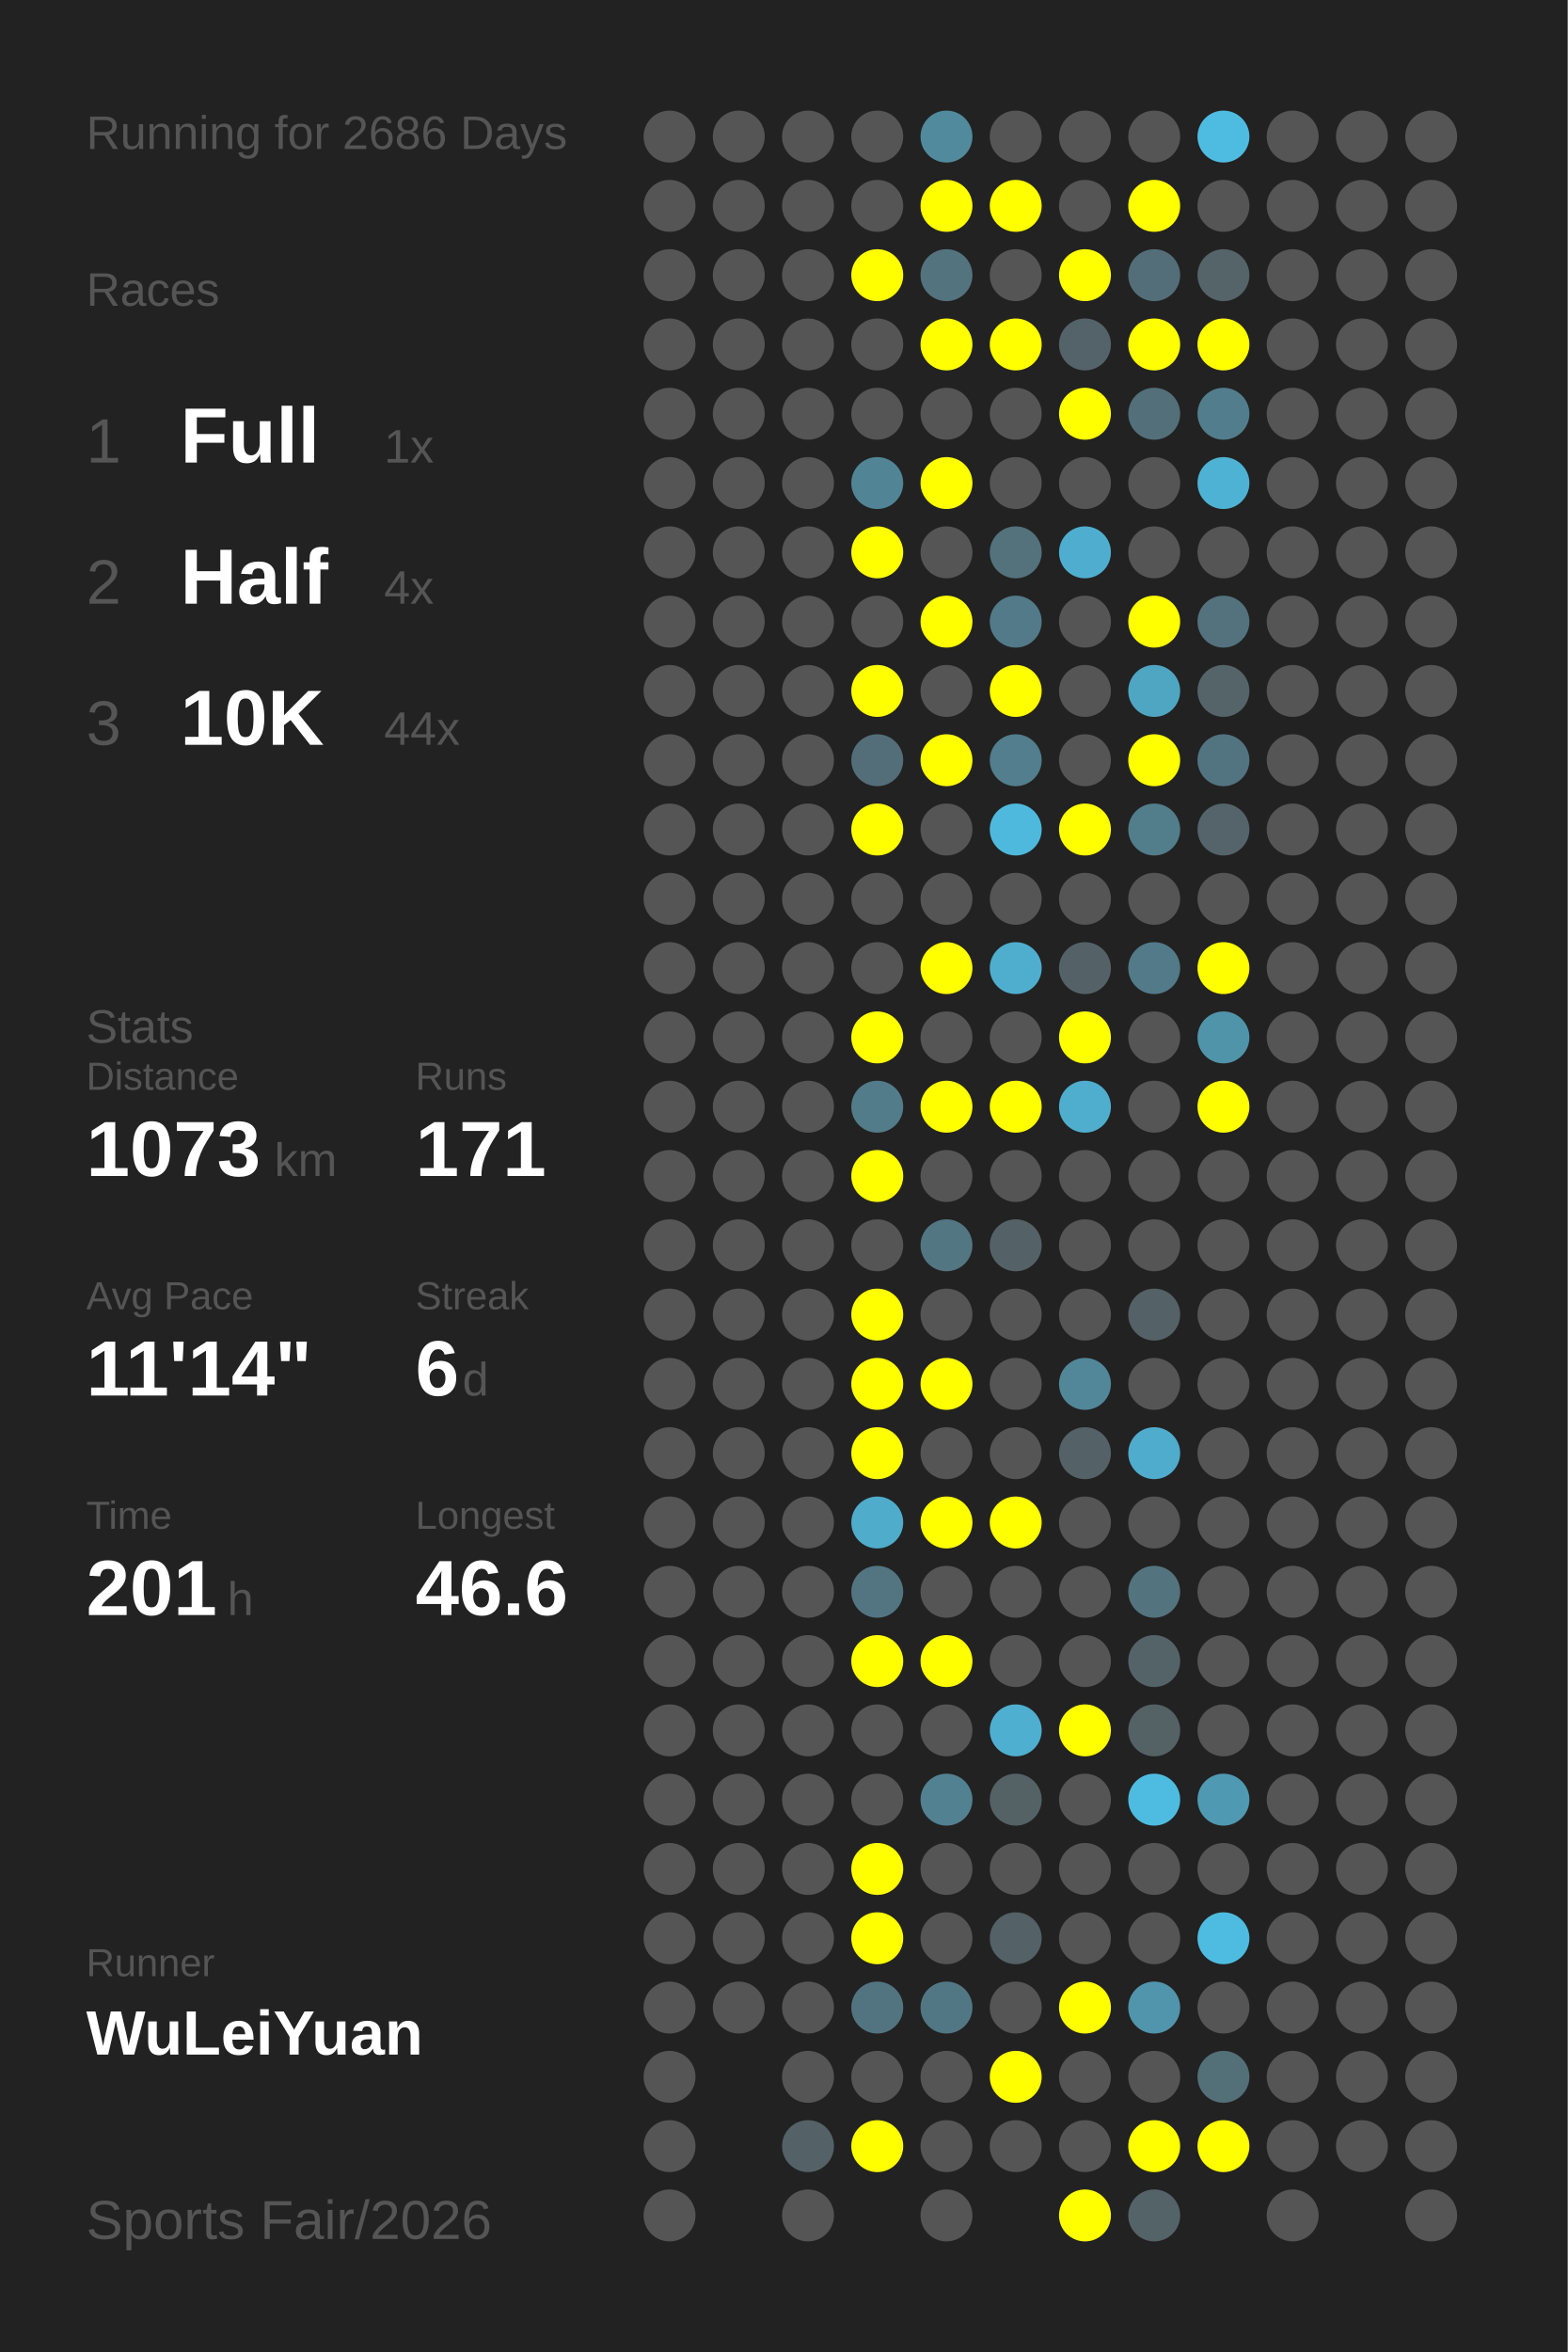
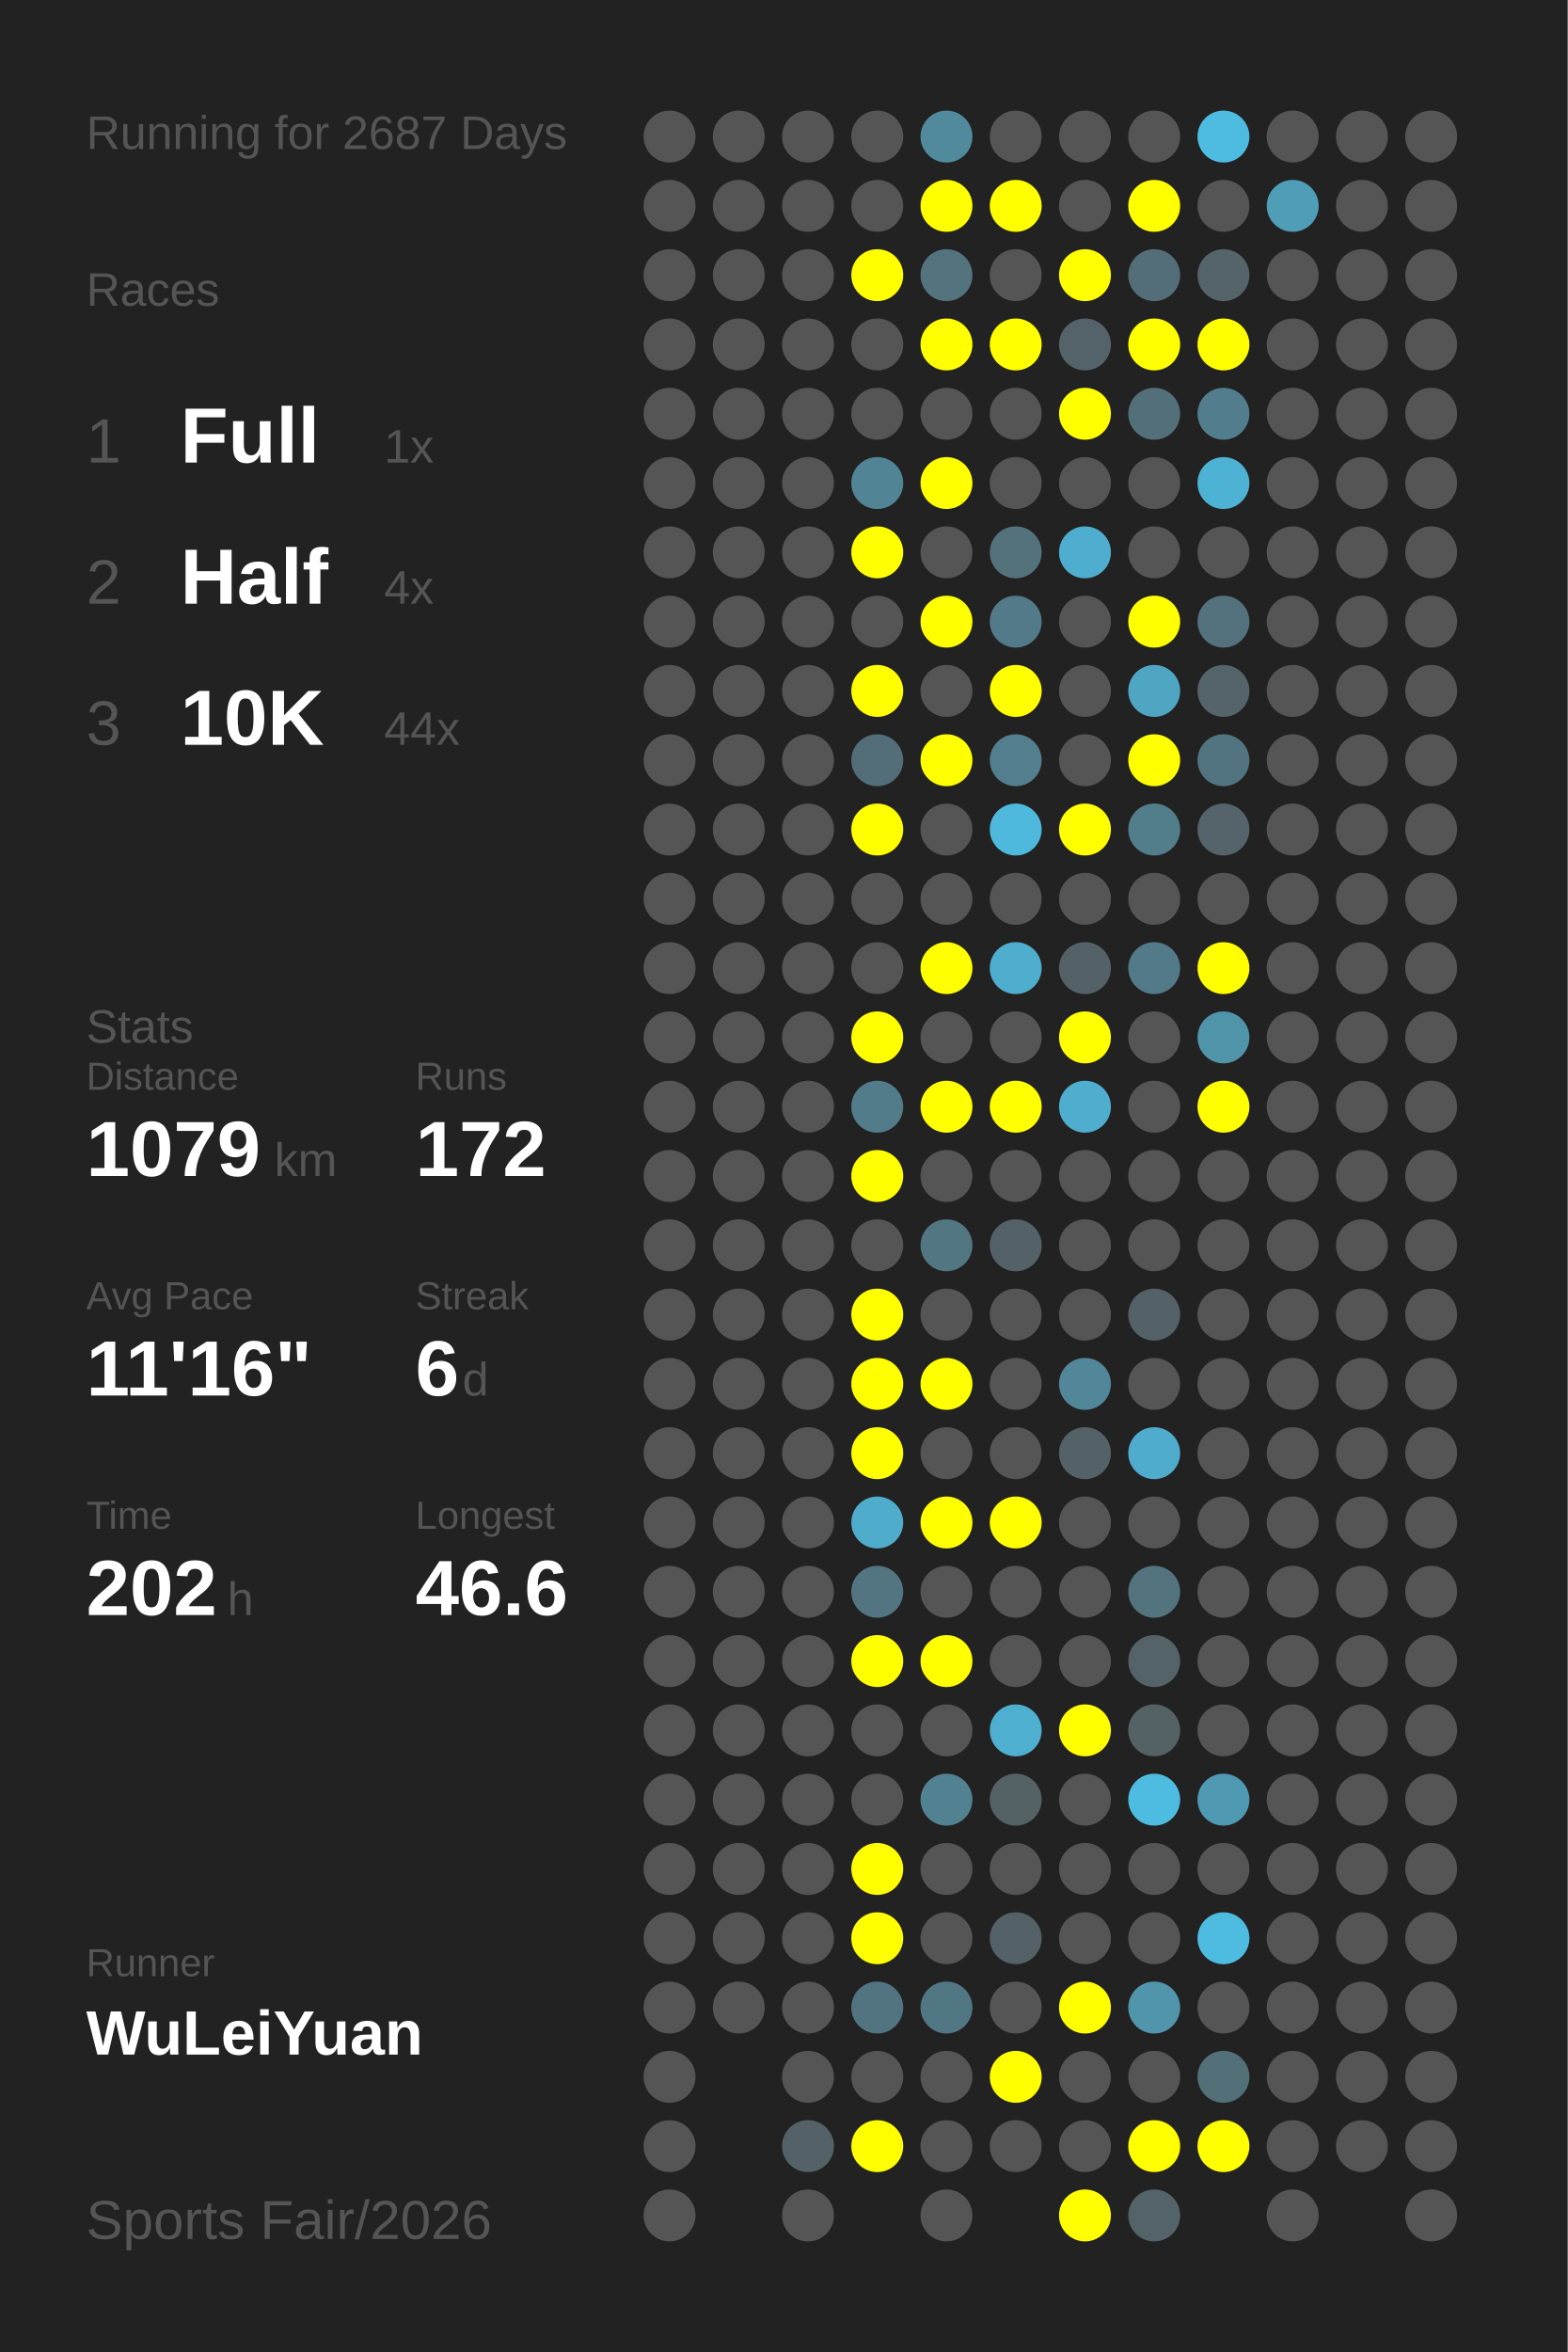
<svg xmlns="http://www.w3.org/2000/svg" baseProfile="full" height="300mm" version="1.1" viewBox="0,0,200,300" width="200mm">
  <defs />
  <rect fill="#222222" height="300" width="200" x="0" y="0" />
-   <text fill="#555555" style="font-size:6px; font-family:Arial;" x="11" y="19">Running for 2686 Days</text>
+   <text fill="#555555" style="font-size:6px; font-family:Arial;" x="11" y="19">Running for 2687 Days</text>
  <text fill="#555555" style="font-size:6px; font-family:Arial;" x="11" y="39">Races</text>
  <text fill="#555555" style="font-size:8px; font-family:Arial;" x="11" y="59">1</text>
  <text fill="#FFFFFF" style="font-size:10px; font-family:Arial; font-weight:bold;" x="23" y="59">Full</text>
  <text fill="#555555" style="font-size:6px; font-family:Arial;" x="49" y="59">1x</text>
  <text fill="#555555" style="font-size:8px; font-family:Arial;" x="11" y="77">2</text>
  <text fill="#FFFFFF" style="font-size:10px; font-family:Arial; font-weight:bold;" x="23" y="77">Half</text>
  <text fill="#555555" style="font-size:6px; font-family:Arial;" x="49" y="77">4x</text>
  <text fill="#555555" style="font-size:8px; font-family:Arial;" x="11" y="95">3</text>
  <text fill="#FFFFFF" style="font-size:10px; font-family:Arial; font-weight:bold;" x="23" y="95">10K</text>
  <text fill="#555555" style="font-size:6px; font-family:Arial;" x="49" y="95">44x</text>
  <text fill="#555555" style="font-size:6px; font-family:Arial;" x="11" y="133">Stats</text>
  <text fill="#555555" style="font-size:5px; font-family:Arial;" x="11" y="139">Distance</text>
-   <text fill="#FFFFFF" style="font-size:10px; font-family:Arial; font-weight:bold;" x="11" y="150">1073</text>
+   <text fill="#FFFFFF" style="font-size:10px; font-family:Arial; font-weight:bold;" x="11" y="150">1079</text>
  <text fill="#555555" style="font-size:6px; font-family:Arial;" x="35" y="150">km</text>
  <text fill="#555555" style="font-size:5px; font-family:Arial;" x="53" y="139">Runs</text>
-   <text fill="#FFFFFF" style="font-size:10px; font-family:Arial; font-weight:bold;" x="53" y="150">171</text>
+   <text fill="#FFFFFF" style="font-size:10px; font-family:Arial; font-weight:bold;" x="53" y="150">172</text>
  <text fill="#555555" style="font-size:5px; font-family:Arial;" x="11" y="167">Avg Pace</text>
-   <text fill="#FFFFFF" style="font-size:10px; font-family:Arial; font-weight:bold;" x="11" y="178">11'14"</text>
+   <text fill="#FFFFFF" style="font-size:10px; font-family:Arial; font-weight:bold;" x="11" y="178">11'16"</text>
  <text fill="#555555" style="font-size:5px; font-family:Arial;" x="53" y="167">Streak</text>
  <text fill="#FFFFFF" style="font-size:10px; font-family:Arial; font-weight:bold;" x="53" y="178">6</text>
  <text fill="#555555" style="font-size:6px; font-family:Arial;" x="59" y="178">d</text>
  <text fill="#555555" style="font-size:5px; font-family:Arial;" x="11" y="195">Time</text>
-   <text fill="#FFFFFF" style="font-size:10px; font-family:Arial; font-weight:bold;" x="11" y="206">201</text>
+   <text fill="#FFFFFF" style="font-size:10px; font-family:Arial; font-weight:bold;" x="11" y="206">202</text>
  <text fill="#555555" style="font-size:6px; font-family:Arial;" x="29" y="206">h</text>
  <text fill="#555555" style="font-size:5px; font-family:Arial;" x="53" y="195">Longest</text>
  <text fill="#FFFFFF" style="font-size:10px; font-family:Arial; font-weight:bold;" x="53" y="206">46.6</text>
  <text fill="#555555" style="font-size:5px; font-family:Arial;" x="11" y="252.065">Runner</text>
  <text fill="#FFFFFF" style="font-size:8px; font-family:Arial; font-weight:bold;" x="11" y="262.065">WuLeiYuan</text>
  <text fill="#555555" style="font-size:7px; font-family:Arial;" x="11" y="285.581">Sports Fair/2026</text>
  <circle cx="85.417" cy="17.419" fill="#555555" r="3.312" />
  <circle cx="85.417" cy="26.258" fill="#555555" r="3.312" />
  <circle cx="85.417" cy="35.097" fill="#555555" r="3.312" />
  <circle cx="85.417" cy="43.935" fill="#555555" r="3.312" />
  <circle cx="85.417" cy="52.774" fill="#555555" r="3.312" />
  <circle cx="85.417" cy="61.613" fill="#555555" r="3.312" />
  <circle cx="85.417" cy="70.452" fill="#555555" r="3.312" />
  <circle cx="85.417" cy="79.29" fill="#555555" r="3.312" />
  <circle cx="85.417" cy="88.129" fill="#555555" r="3.312" />
  <circle cx="85.417" cy="96.968" fill="#555555" r="3.312" />
  <circle cx="85.417" cy="105.806" fill="#555555" r="3.312" />
  <circle cx="85.417" cy="114.645" fill="#555555" r="3.312" />
  <circle cx="85.417" cy="123.484" fill="#555555" r="3.312" />
  <circle cx="85.417" cy="132.323" fill="#555555" r="3.312" />
  <circle cx="85.417" cy="141.161" fill="#555555" r="3.312" />
  <circle cx="85.417" cy="150" fill="#555555" r="3.312" />
  <circle cx="85.417" cy="158.839" fill="#555555" r="3.312" />
  <circle cx="85.417" cy="167.677" fill="#555555" r="3.312" />
  <circle cx="85.417" cy="176.516" fill="#555555" r="3.312" />
  <circle cx="85.417" cy="185.355" fill="#555555" r="3.312" />
  <circle cx="85.417" cy="194.194" fill="#555555" r="3.312" />
  <circle cx="85.417" cy="203.032" fill="#555555" r="3.312" />
  <circle cx="85.417" cy="211.871" fill="#555555" r="3.312" />
  <circle cx="85.417" cy="220.71" fill="#555555" r="3.312" />
  <circle cx="85.417" cy="229.548" fill="#555555" r="3.312" />
  <circle cx="85.417" cy="238.387" fill="#555555" r="3.312" />
  <circle cx="85.417" cy="247.226" fill="#555555" r="3.312" />
  <circle cx="85.417" cy="256.065" fill="#555555" r="3.312" />
  <circle cx="85.417" cy="264.903" fill="#555555" r="3.312" />
  <circle cx="85.417" cy="273.742" fill="#555555" r="3.312" />
  <circle cx="85.417" cy="282.581" fill="#555555" r="3.312" />
  <circle cx="94.25" cy="17.419" fill="#555555" r="3.312" />
  <circle cx="94.25" cy="26.258" fill="#555555" r="3.312" />
  <circle cx="94.25" cy="35.097" fill="#555555" r="3.312" />
  <circle cx="94.25" cy="43.935" fill="#555555" r="3.312" />
  <circle cx="94.25" cy="52.774" fill="#555555" r="3.312" />
  <circle cx="94.25" cy="61.613" fill="#555555" r="3.312" />
  <circle cx="94.25" cy="70.452" fill="#555555" r="3.312" />
  <circle cx="94.25" cy="79.29" fill="#555555" r="3.312" />
  <circle cx="94.25" cy="88.129" fill="#555555" r="3.312" />
  <circle cx="94.25" cy="96.968" fill="#555555" r="3.312" />
  <circle cx="94.25" cy="105.806" fill="#555555" r="3.312" />
  <circle cx="94.25" cy="114.645" fill="#555555" r="3.312" />
  <circle cx="94.25" cy="123.484" fill="#555555" r="3.312" />
  <circle cx="94.25" cy="132.323" fill="#555555" r="3.312" />
  <circle cx="94.25" cy="141.161" fill="#555555" r="3.312" />
  <circle cx="94.25" cy="150" fill="#555555" r="3.312" />
  <circle cx="94.25" cy="158.839" fill="#555555" r="3.312" />
  <circle cx="94.25" cy="167.677" fill="#555555" r="3.312" />
  <circle cx="94.25" cy="176.516" fill="#555555" r="3.312" />
  <circle cx="94.25" cy="185.355" fill="#555555" r="3.312" />
  <circle cx="94.25" cy="194.194" fill="#555555" r="3.312" />
  <circle cx="94.25" cy="203.032" fill="#555555" r="3.312" />
  <circle cx="94.25" cy="211.871" fill="#555555" r="3.312" />
  <circle cx="94.25" cy="220.71" fill="#555555" r="3.312" />
  <circle cx="94.25" cy="229.548" fill="#555555" r="3.312" />
  <circle cx="94.25" cy="238.387" fill="#555555" r="3.312" />
  <circle cx="94.25" cy="247.226" fill="#555555" r="3.312" />
  <circle cx="94.25" cy="256.065" fill="#555555" r="3.312" />
  <circle cx="103.083" cy="17.419" fill="#555555" r="3.312" />
  <circle cx="103.083" cy="26.258" fill="#555555" r="3.312" />
  <circle cx="103.083" cy="35.097" fill="#555555" r="3.312" />
  <circle cx="103.083" cy="43.935" fill="#555555" r="3.312" />
  <circle cx="103.083" cy="52.774" fill="#555555" r="3.312" />
  <circle cx="103.083" cy="61.613" fill="#555555" r="3.312" />
  <circle cx="103.083" cy="70.452" fill="#555555" r="3.312" />
  <circle cx="103.083" cy="79.29" fill="#555555" r="3.312" />
  <circle cx="103.083" cy="88.129" fill="#555555" r="3.312" />
  <circle cx="103.083" cy="96.968" fill="#555555" r="3.312" />
  <circle cx="103.083" cy="105.806" fill="#555555" r="3.312" />
  <circle cx="103.083" cy="114.645" fill="#555555" r="3.312" />
  <circle cx="103.083" cy="123.484" fill="#555555" r="3.312" />
  <circle cx="103.083" cy="132.323" fill="#555555" r="3.312" />
  <circle cx="103.083" cy="141.161" fill="#555555" r="3.312" />
  <circle cx="103.083" cy="150" fill="#555555" r="3.312" />
  <circle cx="103.083" cy="158.839" fill="#555555" r="3.312" />
  <circle cx="103.083" cy="167.677" fill="#555555" r="3.312" />
  <circle cx="103.083" cy="176.516" fill="#555555" r="3.312" />
  <circle cx="103.083" cy="185.355" fill="#555555" r="3.312" />
  <circle cx="103.083" cy="194.194" fill="#555555" r="3.312" />
  <circle cx="103.083" cy="203.032" fill="#555555" r="3.312" />
  <circle cx="103.083" cy="211.871" fill="#555555" r="3.312" />
  <circle cx="103.083" cy="220.71" fill="#555555" r="3.312" />
  <circle cx="103.083" cy="229.548" fill="#555555" r="3.312" />
  <circle cx="103.083" cy="238.387" fill="#555555" r="3.312" />
  <circle cx="103.083" cy="247.226" fill="#555555" r="3.312" />
  <circle cx="103.083" cy="256.065" fill="#555555" r="3.312" />
  <circle cx="103.083" cy="264.903" fill="#555555" r="3.312" />
  <circle cx="103.083" cy="273.742" fill="#546267" r="3.312" />
  <circle cx="103.083" cy="282.581" fill="#555555" r="3.312" />
  <circle cx="111.917" cy="17.419" fill="#555555" r="3.312" />
  <circle cx="111.917" cy="26.258" fill="#555555" r="3.312" />
  <circle cx="111.917" cy="35.097" fill="#FFFF00" r="3.312" />
  <circle cx="111.917" cy="43.935" fill="#555555" r="3.312" />
  <circle cx="111.917" cy="52.774" fill="#555555" r="3.312" />
  <circle cx="111.917" cy="61.613" fill="#518596" r="3.312" />
  <circle cx="111.917" cy="70.452" fill="#FFFF00" r="3.312" />
  <circle cx="111.917" cy="79.29" fill="#555555" r="3.312" />
  <circle cx="111.917" cy="88.129" fill="#FFFF00" r="3.312" />
  <circle cx="111.917" cy="96.968" fill="#536e78" r="3.312" />
  <circle cx="111.917" cy="105.806" fill="#FFFF00" r="3.312" />
  <circle cx="111.917" cy="114.645" fill="#555555" r="3.312" />
  <circle cx="111.917" cy="123.484" fill="#555555" r="3.312" />
  <circle cx="111.917" cy="132.323" fill="#FFFF00" r="3.312" />
  <circle cx="111.917" cy="141.161" fill="#527c8a" r="3.312" />
  <circle cx="111.917" cy="150" fill="#FFFF00" r="3.312" />
  <circle cx="111.917" cy="158.839" fill="#555555" r="3.312" />
  <circle cx="111.917" cy="167.677" fill="#FFFF00" r="3.312" />
  <circle cx="111.917" cy="176.516" fill="#FFFF00" r="3.312" />
  <circle cx="111.917" cy="185.355" fill="#FFFF00" r="3.312" />
  <circle cx="111.917" cy="194.194" fill="#4faccb" r="3.312" />
  <circle cx="111.917" cy="203.032" fill="#527581" r="3.312" />
  <circle cx="111.917" cy="211.871" fill="#FFFF00" r="3.312" />
  <circle cx="111.917" cy="220.71" fill="#555555" r="3.312" />
  <circle cx="111.917" cy="229.548" fill="#555555" r="3.312" />
  <circle cx="111.917" cy="238.387" fill="#FFFF00" r="3.312" />
  <circle cx="111.917" cy="247.226" fill="#FFFF00" r="3.312" />
  <circle cx="111.917" cy="256.065" fill="#527480" r="3.312" />
  <circle cx="111.917" cy="264.903" fill="#555555" r="3.312" />
  <circle cx="111.917" cy="273.742" fill="#FFFF00" r="3.312" />
  <circle cx="120.75" cy="17.419" fill="#518a9d" r="3.312" />
  <circle cx="120.75" cy="26.258" fill="#FFFF00" r="3.312" />
  <circle cx="120.75" cy="35.097" fill="#53737e" r="3.312" />
  <circle cx="120.75" cy="43.935" fill="#FFFF00" r="3.312" />
  <circle cx="120.75" cy="52.774" fill="#555555" r="3.312" />
  <circle cx="120.75" cy="61.613" fill="#FFFF00" r="3.312" />
  <circle cx="120.75" cy="70.452" fill="#555555" r="3.312" />
  <circle cx="120.75" cy="79.29" fill="#FFFF00" r="3.312" />
  <circle cx="120.75" cy="88.129" fill="#555555" r="3.312" />
  <circle cx="120.75" cy="96.968" fill="#FFFF00" r="3.312" />
  <circle cx="120.75" cy="105.806" fill="#555555" r="3.312" />
  <circle cx="120.75" cy="114.645" fill="#555555" r="3.312" />
  <circle cx="120.75" cy="123.484" fill="#FFFF00" r="3.312" />
  <circle cx="120.75" cy="132.323" fill="#555555" r="3.312" />
  <circle cx="120.75" cy="141.161" fill="#FFFF00" r="3.312" />
  <circle cx="120.75" cy="150" fill="#555555" r="3.312" />
  <circle cx="120.75" cy="158.839" fill="#527682" r="3.312" />
  <circle cx="120.75" cy="167.677" fill="#555555" r="3.312" />
  <circle cx="120.75" cy="176.516" fill="#FFFF00" r="3.312" />
  <circle cx="120.75" cy="185.355" fill="#555555" r="3.312" />
  <circle cx="120.75" cy="194.194" fill="#FFFF00" r="3.312" />
  <circle cx="120.75" cy="203.032" fill="#555555" r="3.312" />
  <circle cx="120.75" cy="211.871" fill="#FFFF00" r="3.312" />
  <circle cx="120.75" cy="220.71" fill="#555555" r="3.312" />
  <circle cx="120.75" cy="229.548" fill="#528191" r="3.312" />
  <circle cx="120.75" cy="238.387" fill="#555555" r="3.312" />
  <circle cx="120.75" cy="247.226" fill="#555555" r="3.312" />
  <circle cx="120.75" cy="256.065" fill="#527784" r="3.312" />
  <circle cx="120.75" cy="264.903" fill="#555555" r="3.312" />
  <circle cx="120.75" cy="273.742" fill="#555555" r="3.312" />
  <circle cx="120.75" cy="282.581" fill="#555555" r="3.312" />
  <circle cx="129.583" cy="17.419" fill="#555555" r="3.312" />
  <circle cx="129.583" cy="26.258" fill="#FFFF00" r="3.312" />
  <circle cx="129.583" cy="35.097" fill="#555555" r="3.312" />
  <circle cx="129.583" cy="43.935" fill="#FFFF00" r="3.312" />
  <circle cx="129.583" cy="52.774" fill="#555555" r="3.312" />
  <circle cx="129.583" cy="61.613" fill="#555555" r="3.312" />
  <circle cx="129.583" cy="70.452" fill="#53727c" r="3.312" />
  <circle cx="129.583" cy="79.29" fill="#527a88" r="3.312" />
  <circle cx="129.583" cy="88.129" fill="#FFFF00" r="3.312" />
  <circle cx="129.583" cy="96.968" fill="#527e8d" r="3.312" />
  <circle cx="129.583" cy="105.806" fill="#4eb9dd" r="3.312" />
  <circle cx="129.583" cy="114.645" fill="#555555" r="3.312" />
  <circle cx="129.583" cy="123.484" fill="#4faece" r="3.312" />
  <circle cx="129.583" cy="132.323" fill="#555555" r="3.312" />
  <circle cx="129.583" cy="141.161" fill="#FFFF00" r="3.312" />
  <circle cx="129.583" cy="150" fill="#555555" r="3.312" />
  <circle cx="129.583" cy="158.839" fill="#546267" r="3.312" />
  <circle cx="129.583" cy="167.677" fill="#555555" r="3.312" />
  <circle cx="129.583" cy="176.516" fill="#555555" r="3.312" />
  <circle cx="129.583" cy="185.355" fill="#555555" r="3.312" />
  <circle cx="129.583" cy="194.194" fill="#FFFF00" r="3.312" />
  <circle cx="129.583" cy="203.032" fill="#555555" r="3.312" />
  <circle cx="129.583" cy="211.871" fill="#555555" r="3.312" />
  <circle cx="129.583" cy="220.71" fill="#4fafd0" r="3.312" />
  <circle cx="129.583" cy="229.548" fill="#546266" r="3.312" />
  <circle cx="129.583" cy="238.387" fill="#555555" r="3.312" />
  <circle cx="129.583" cy="247.226" fill="#546166" r="3.312" />
  <circle cx="129.583" cy="256.065" fill="#555555" r="3.312" />
  <circle cx="129.583" cy="264.903" fill="#FFFF00" r="3.312" />
  <circle cx="129.583" cy="273.742" fill="#555555" r="3.312" />
  <circle cx="138.417" cy="17.419" fill="#555555" r="3.312" />
  <circle cx="138.417" cy="26.258" fill="#555555" r="3.312" />
  <circle cx="138.417" cy="35.097" fill="#FFFF00" r="3.312" />
  <circle cx="138.417" cy="43.935" fill="#546369" r="3.312" />
  <circle cx="138.417" cy="52.774" fill="#FFFF00" r="3.312" />
  <circle cx="138.417" cy="61.613" fill="#555555" r="3.312" />
  <circle cx="138.417" cy="70.452" fill="#4faecf" r="3.312" />
  <circle cx="138.417" cy="79.29" fill="#555555" r="3.312" />
  <circle cx="138.417" cy="88.129" fill="#555555" r="3.312" />
  <circle cx="138.417" cy="96.968" fill="#555555" r="3.312" />
  <circle cx="138.417" cy="105.806" fill="#FFFF00" r="3.312" />
  <circle cx="138.417" cy="114.645" fill="#555555" r="3.312" />
  <circle cx="138.417" cy="123.484" fill="#546267" r="3.312" />
  <circle cx="138.417" cy="132.323" fill="#FFFF00" r="3.312" />
  <circle cx="138.417" cy="141.161" fill="#4faece" r="3.312" />
  <circle cx="138.417" cy="150" fill="#555555" r="3.312" />
  <circle cx="138.417" cy="158.839" fill="#555555" r="3.312" />
  <circle cx="138.417" cy="167.677" fill="#555555" r="3.312" />
  <circle cx="138.417" cy="176.516" fill="#518799" r="3.312" />
  <circle cx="138.417" cy="185.355" fill="#546267" r="3.312" />
  <circle cx="138.417" cy="194.194" fill="#555555" r="3.312" />
  <circle cx="138.417" cy="203.032" fill="#555555" r="3.312" />
  <circle cx="138.417" cy="211.871" fill="#555555" r="3.312" />
  <circle cx="138.417" cy="220.71" fill="#FFFF00" r="3.312" />
  <circle cx="138.417" cy="229.548" fill="#555555" r="3.312" />
  <circle cx="138.417" cy="238.387" fill="#555555" r="3.312" />
  <circle cx="138.417" cy="247.226" fill="#555555" r="3.312" />
  <circle cx="138.417" cy="256.065" fill="#FFFF00" r="3.312" />
  <circle cx="138.417" cy="264.903" fill="#555555" r="3.312" />
  <circle cx="138.417" cy="273.742" fill="#555555" r="3.312" />
  <circle cx="138.417" cy="282.581" fill="#FFFF00" r="3.312" />
  <circle cx="147.25" cy="17.419" fill="#555555" r="3.312" />
  <circle cx="147.25" cy="26.258" fill="#FFFF00" r="3.312" />
  <circle cx="147.25" cy="35.097" fill="#536e78" r="3.312" />
  <circle cx="147.25" cy="43.935" fill="#FFFF00" r="3.312" />
  <circle cx="147.25" cy="52.774" fill="#536f79" r="3.312" />
  <circle cx="147.25" cy="61.613" fill="#555555" r="3.312" />
  <circle cx="147.25" cy="70.452" fill="#555555" r="3.312" />
  <circle cx="147.25" cy="79.29" fill="#FFFF00" r="3.312" />
  <circle cx="147.25" cy="88.129" fill="#4fa6c3" r="3.312" />
  <circle cx="147.25" cy="96.968" fill="#FFFF00" r="3.312" />
  <circle cx="147.25" cy="105.806" fill="#527d8b" r="3.312" />
  <circle cx="147.25" cy="114.645" fill="#555555" r="3.312" />
  <circle cx="147.25" cy="123.484" fill="#527a88" r="3.312" />
  <circle cx="147.25" cy="132.323" fill="#555555" r="3.312" />
  <circle cx="147.25" cy="141.161" fill="#555555" r="3.312" />
  <circle cx="147.25" cy="150" fill="#555555" r="3.312" />
  <circle cx="147.25" cy="158.839" fill="#555555" r="3.312" />
  <circle cx="147.25" cy="167.677" fill="#546267" r="3.312" />
  <circle cx="147.25" cy="176.516" fill="#555555" r="3.312" />
  <circle cx="147.25" cy="185.355" fill="#4faccc" r="3.312" />
  <circle cx="147.25" cy="194.194" fill="#555555" r="3.312" />
  <circle cx="147.25" cy="203.032" fill="#53737e" r="3.312" />
  <circle cx="147.25" cy="211.871" fill="#546368" r="3.312" />
  <circle cx="147.25" cy="220.71" fill="#546266" r="3.312" />
  <circle cx="147.25" cy="229.548" fill="#4ebce1" r="3.312" />
  <circle cx="147.25" cy="238.387" fill="#555555" r="3.312" />
  <circle cx="147.25" cy="247.226" fill="#555555" r="3.312" />
  <circle cx="147.25" cy="256.065" fill="#5095ac" r="3.312" />
  <circle cx="147.25" cy="264.903" fill="#555555" r="3.312" />
  <circle cx="147.25" cy="273.742" fill="#FFFF00" r="3.312" />
  <circle cx="147.25" cy="282.581" fill="#546368" r="3.312" />
  <circle cx="156.083" cy="17.419" fill="#4ebce1" r="3.312" />
  <circle cx="156.083" cy="26.258" fill="#555555" r="3.312" />
  <circle cx="156.083" cy="35.097" fill="#546469" r="3.312" />
  <circle cx="156.083" cy="43.935" fill="#FFFF00" r="3.312" />
  <circle cx="156.083" cy="52.774" fill="#527d8c" r="3.312" />
  <circle cx="156.083" cy="61.613" fill="#4eb2d4" r="3.312" />
  <circle cx="156.083" cy="70.452" fill="#555555" r="3.312" />
  <circle cx="156.083" cy="79.29" fill="#53727d" r="3.312" />
  <circle cx="156.083" cy="88.129" fill="#546469" r="3.312" />
  <circle cx="156.083" cy="96.968" fill="#527480" r="3.312" />
  <circle cx="156.083" cy="105.806" fill="#54646a" r="3.312" />
  <circle cx="156.083" cy="114.645" fill="#555555" r="3.312" />
  <circle cx="156.083" cy="123.484" fill="#FFFF00" r="3.312" />
  <circle cx="156.083" cy="132.323" fill="#5094aa" r="3.312" />
  <circle cx="156.083" cy="141.161" fill="#FFFF00" r="3.312" />
  <circle cx="156.083" cy="150" fill="#555555" r="3.312" />
  <circle cx="156.083" cy="158.839" fill="#555555" r="3.312" />
  <circle cx="156.083" cy="167.677" fill="#555555" r="3.312" />
  <circle cx="156.083" cy="176.516" fill="#555555" r="3.312" />
  <circle cx="156.083" cy="185.355" fill="#555555" r="3.312" />
  <circle cx="156.083" cy="194.194" fill="#555555" r="3.312" />
  <circle cx="156.083" cy="203.032" fill="#555555" r="3.312" />
  <circle cx="156.083" cy="211.871" fill="#555555" r="3.312" />
  <circle cx="156.083" cy="220.71" fill="#555555" r="3.312" />
  <circle cx="156.083" cy="229.548" fill="#5099b2" r="3.312" />
  <circle cx="156.083" cy="238.387" fill="#555555" r="3.312" />
  <circle cx="156.083" cy="247.226" fill="#4ebce1" r="3.312" />
  <circle cx="156.083" cy="256.065" fill="#555555" r="3.312" />
  <circle cx="156.083" cy="264.903" fill="#536f78" r="3.312" />
  <circle cx="156.083" cy="273.742" fill="#FFFF00" r="3.312" />
  <circle cx="164.917" cy="17.419" fill="#555555" r="3.312" />
-   <circle cx="164.917" cy="26.258" fill="#555555" r="3.312" />
+   <circle cx="164.917" cy="26.258" fill="#509db7" r="3.312" />
  <circle cx="164.917" cy="35.097" fill="#555555" r="3.312" />
  <circle cx="164.917" cy="43.935" fill="#555555" r="3.312" />
  <circle cx="164.917" cy="52.774" fill="#555555" r="3.312" />
  <circle cx="164.917" cy="61.613" fill="#555555" r="3.312" />
  <circle cx="164.917" cy="70.452" fill="#555555" r="3.312" />
  <circle cx="164.917" cy="79.29" fill="#555555" r="3.312" />
  <circle cx="164.917" cy="88.129" fill="#555555" r="3.312" />
  <circle cx="164.917" cy="96.968" fill="#555555" r="3.312" />
  <circle cx="164.917" cy="105.806" fill="#555555" r="3.312" />
  <circle cx="164.917" cy="114.645" fill="#555555" r="3.312" />
  <circle cx="164.917" cy="123.484" fill="#555555" r="3.312" />
  <circle cx="164.917" cy="132.323" fill="#555555" r="3.312" />
  <circle cx="164.917" cy="141.161" fill="#555555" r="3.312" />
  <circle cx="164.917" cy="150" fill="#555555" r="3.312" />
  <circle cx="164.917" cy="158.839" fill="#555555" r="3.312" />
  <circle cx="164.917" cy="167.677" fill="#555555" r="3.312" />
  <circle cx="164.917" cy="176.516" fill="#555555" r="3.312" />
  <circle cx="164.917" cy="185.355" fill="#555555" r="3.312" />
  <circle cx="164.917" cy="194.194" fill="#555555" r="3.312" />
  <circle cx="164.917" cy="203.032" fill="#555555" r="3.312" />
  <circle cx="164.917" cy="211.871" fill="#555555" r="3.312" />
  <circle cx="164.917" cy="220.71" fill="#555555" r="3.312" />
  <circle cx="164.917" cy="229.548" fill="#555555" r="3.312" />
  <circle cx="164.917" cy="238.387" fill="#555555" r="3.312" />
  <circle cx="164.917" cy="247.226" fill="#555555" r="3.312" />
  <circle cx="164.917" cy="256.065" fill="#555555" r="3.312" />
  <circle cx="164.917" cy="264.903" fill="#555555" r="3.312" />
  <circle cx="164.917" cy="273.742" fill="#555555" r="3.312" />
  <circle cx="164.917" cy="282.581" fill="#555555" r="3.312" />
  <circle cx="173.75" cy="17.419" fill="#555555" r="3.312" />
  <circle cx="173.75" cy="26.258" fill="#555555" r="3.312" />
  <circle cx="173.75" cy="35.097" fill="#555555" r="3.312" />
  <circle cx="173.75" cy="43.935" fill="#555555" r="3.312" />
  <circle cx="173.75" cy="52.774" fill="#555555" r="3.312" />
  <circle cx="173.75" cy="61.613" fill="#555555" r="3.312" />
  <circle cx="173.75" cy="70.452" fill="#555555" r="3.312" />
  <circle cx="173.75" cy="79.29" fill="#555555" r="3.312" />
  <circle cx="173.75" cy="88.129" fill="#555555" r="3.312" />
  <circle cx="173.75" cy="96.968" fill="#555555" r="3.312" />
  <circle cx="173.75" cy="105.806" fill="#555555" r="3.312" />
  <circle cx="173.75" cy="114.645" fill="#555555" r="3.312" />
  <circle cx="173.75" cy="123.484" fill="#555555" r="3.312" />
  <circle cx="173.75" cy="132.323" fill="#555555" r="3.312" />
  <circle cx="173.75" cy="141.161" fill="#555555" r="3.312" />
  <circle cx="173.75" cy="150" fill="#555555" r="3.312" />
  <circle cx="173.75" cy="158.839" fill="#555555" r="3.312" />
  <circle cx="173.75" cy="167.677" fill="#555555" r="3.312" />
  <circle cx="173.75" cy="176.516" fill="#555555" r="3.312" />
  <circle cx="173.75" cy="185.355" fill="#555555" r="3.312" />
  <circle cx="173.75" cy="194.194" fill="#555555" r="3.312" />
  <circle cx="173.75" cy="203.032" fill="#555555" r="3.312" />
  <circle cx="173.75" cy="211.871" fill="#555555" r="3.312" />
  <circle cx="173.75" cy="220.71" fill="#555555" r="3.312" />
  <circle cx="173.75" cy="229.548" fill="#555555" r="3.312" />
  <circle cx="173.75" cy="238.387" fill="#555555" r="3.312" />
  <circle cx="173.75" cy="247.226" fill="#555555" r="3.312" />
  <circle cx="173.75" cy="256.065" fill="#555555" r="3.312" />
  <circle cx="173.75" cy="264.903" fill="#555555" r="3.312" />
  <circle cx="173.75" cy="273.742" fill="#555555" r="3.312" />
  <circle cx="182.583" cy="17.419" fill="#555555" r="3.312" />
  <circle cx="182.583" cy="26.258" fill="#555555" r="3.312" />
  <circle cx="182.583" cy="35.097" fill="#555555" r="3.312" />
  <circle cx="182.583" cy="43.935" fill="#555555" r="3.312" />
  <circle cx="182.583" cy="52.774" fill="#555555" r="3.312" />
  <circle cx="182.583" cy="61.613" fill="#555555" r="3.312" />
  <circle cx="182.583" cy="70.452" fill="#555555" r="3.312" />
  <circle cx="182.583" cy="79.29" fill="#555555" r="3.312" />
  <circle cx="182.583" cy="88.129" fill="#555555" r="3.312" />
  <circle cx="182.583" cy="96.968" fill="#555555" r="3.312" />
  <circle cx="182.583" cy="105.806" fill="#555555" r="3.312" />
  <circle cx="182.583" cy="114.645" fill="#555555" r="3.312" />
  <circle cx="182.583" cy="123.484" fill="#555555" r="3.312" />
  <circle cx="182.583" cy="132.323" fill="#555555" r="3.312" />
  <circle cx="182.583" cy="141.161" fill="#555555" r="3.312" />
  <circle cx="182.583" cy="150" fill="#555555" r="3.312" />
  <circle cx="182.583" cy="158.839" fill="#555555" r="3.312" />
  <circle cx="182.583" cy="167.677" fill="#555555" r="3.312" />
  <circle cx="182.583" cy="176.516" fill="#555555" r="3.312" />
  <circle cx="182.583" cy="185.355" fill="#555555" r="3.312" />
  <circle cx="182.583" cy="194.194" fill="#555555" r="3.312" />
  <circle cx="182.583" cy="203.032" fill="#555555" r="3.312" />
  <circle cx="182.583" cy="211.871" fill="#555555" r="3.312" />
  <circle cx="182.583" cy="220.71" fill="#555555" r="3.312" />
  <circle cx="182.583" cy="229.548" fill="#555555" r="3.312" />
  <circle cx="182.583" cy="238.387" fill="#555555" r="3.312" />
  <circle cx="182.583" cy="247.226" fill="#555555" r="3.312" />
  <circle cx="182.583" cy="256.065" fill="#555555" r="3.312" />
  <circle cx="182.583" cy="264.903" fill="#555555" r="3.312" />
  <circle cx="182.583" cy="273.742" fill="#555555" r="3.312" />
  <circle cx="182.583" cy="282.581" fill="#555555" r="3.312" />
</svg>
